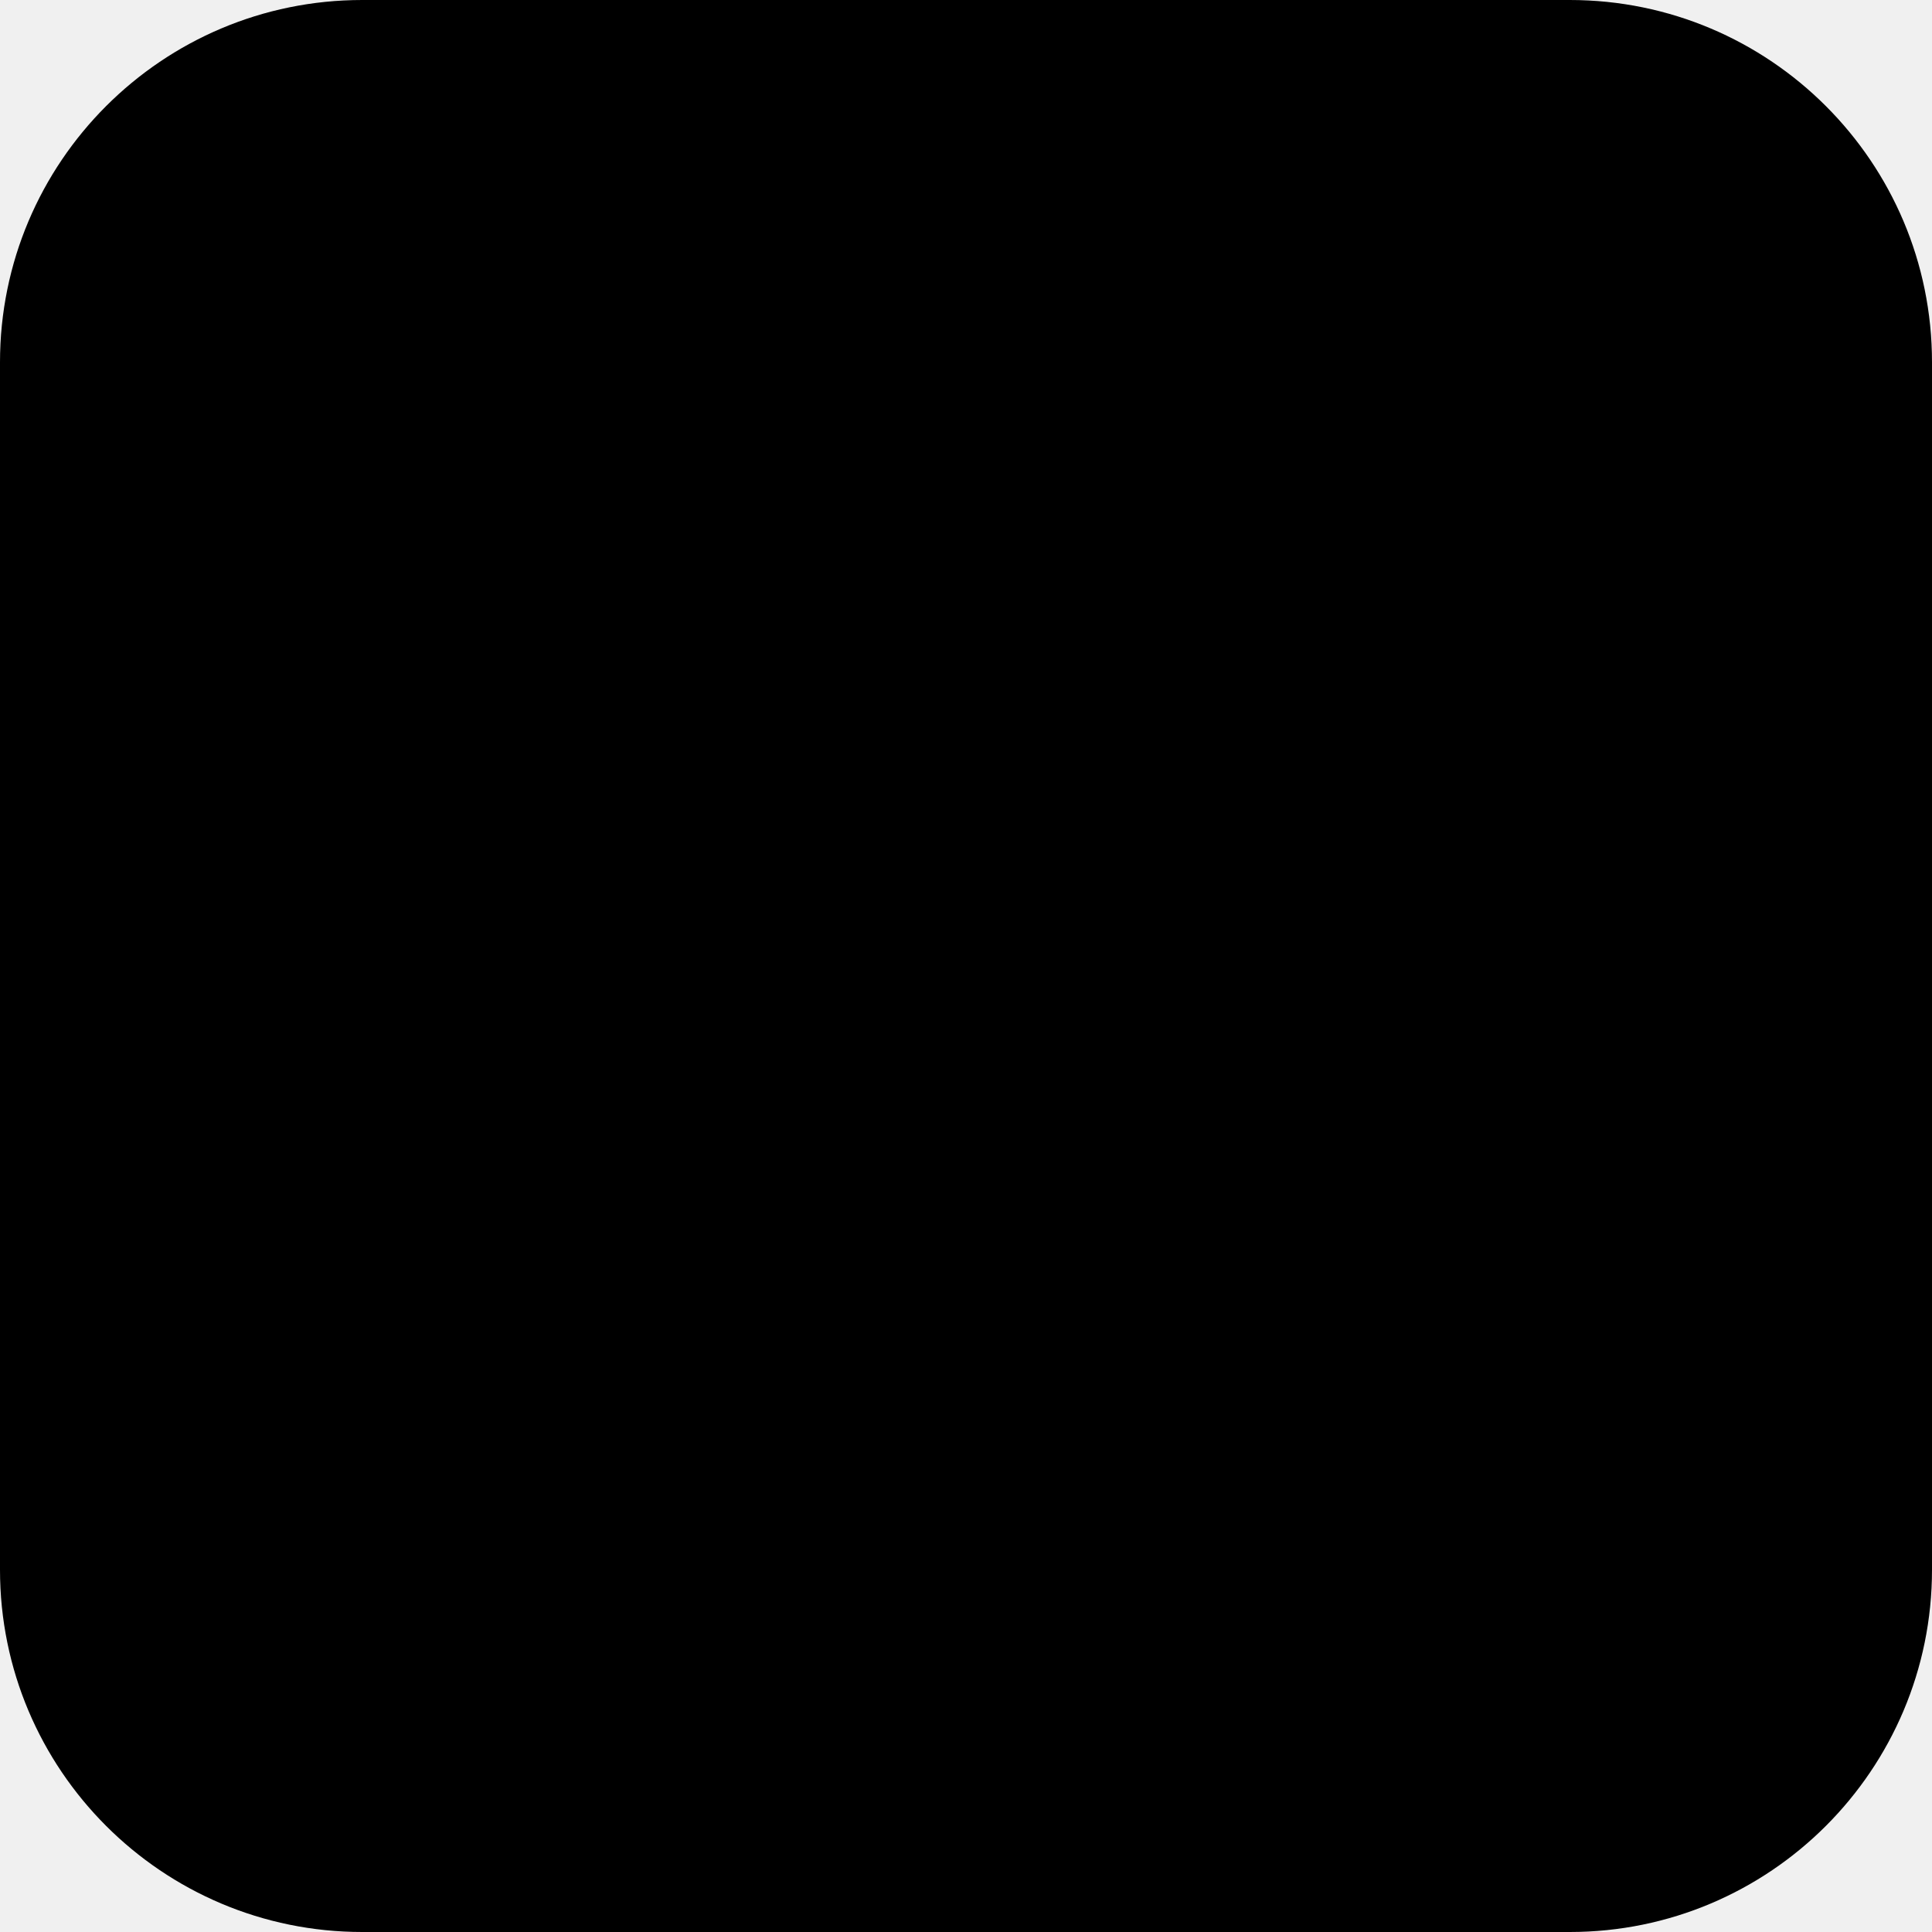
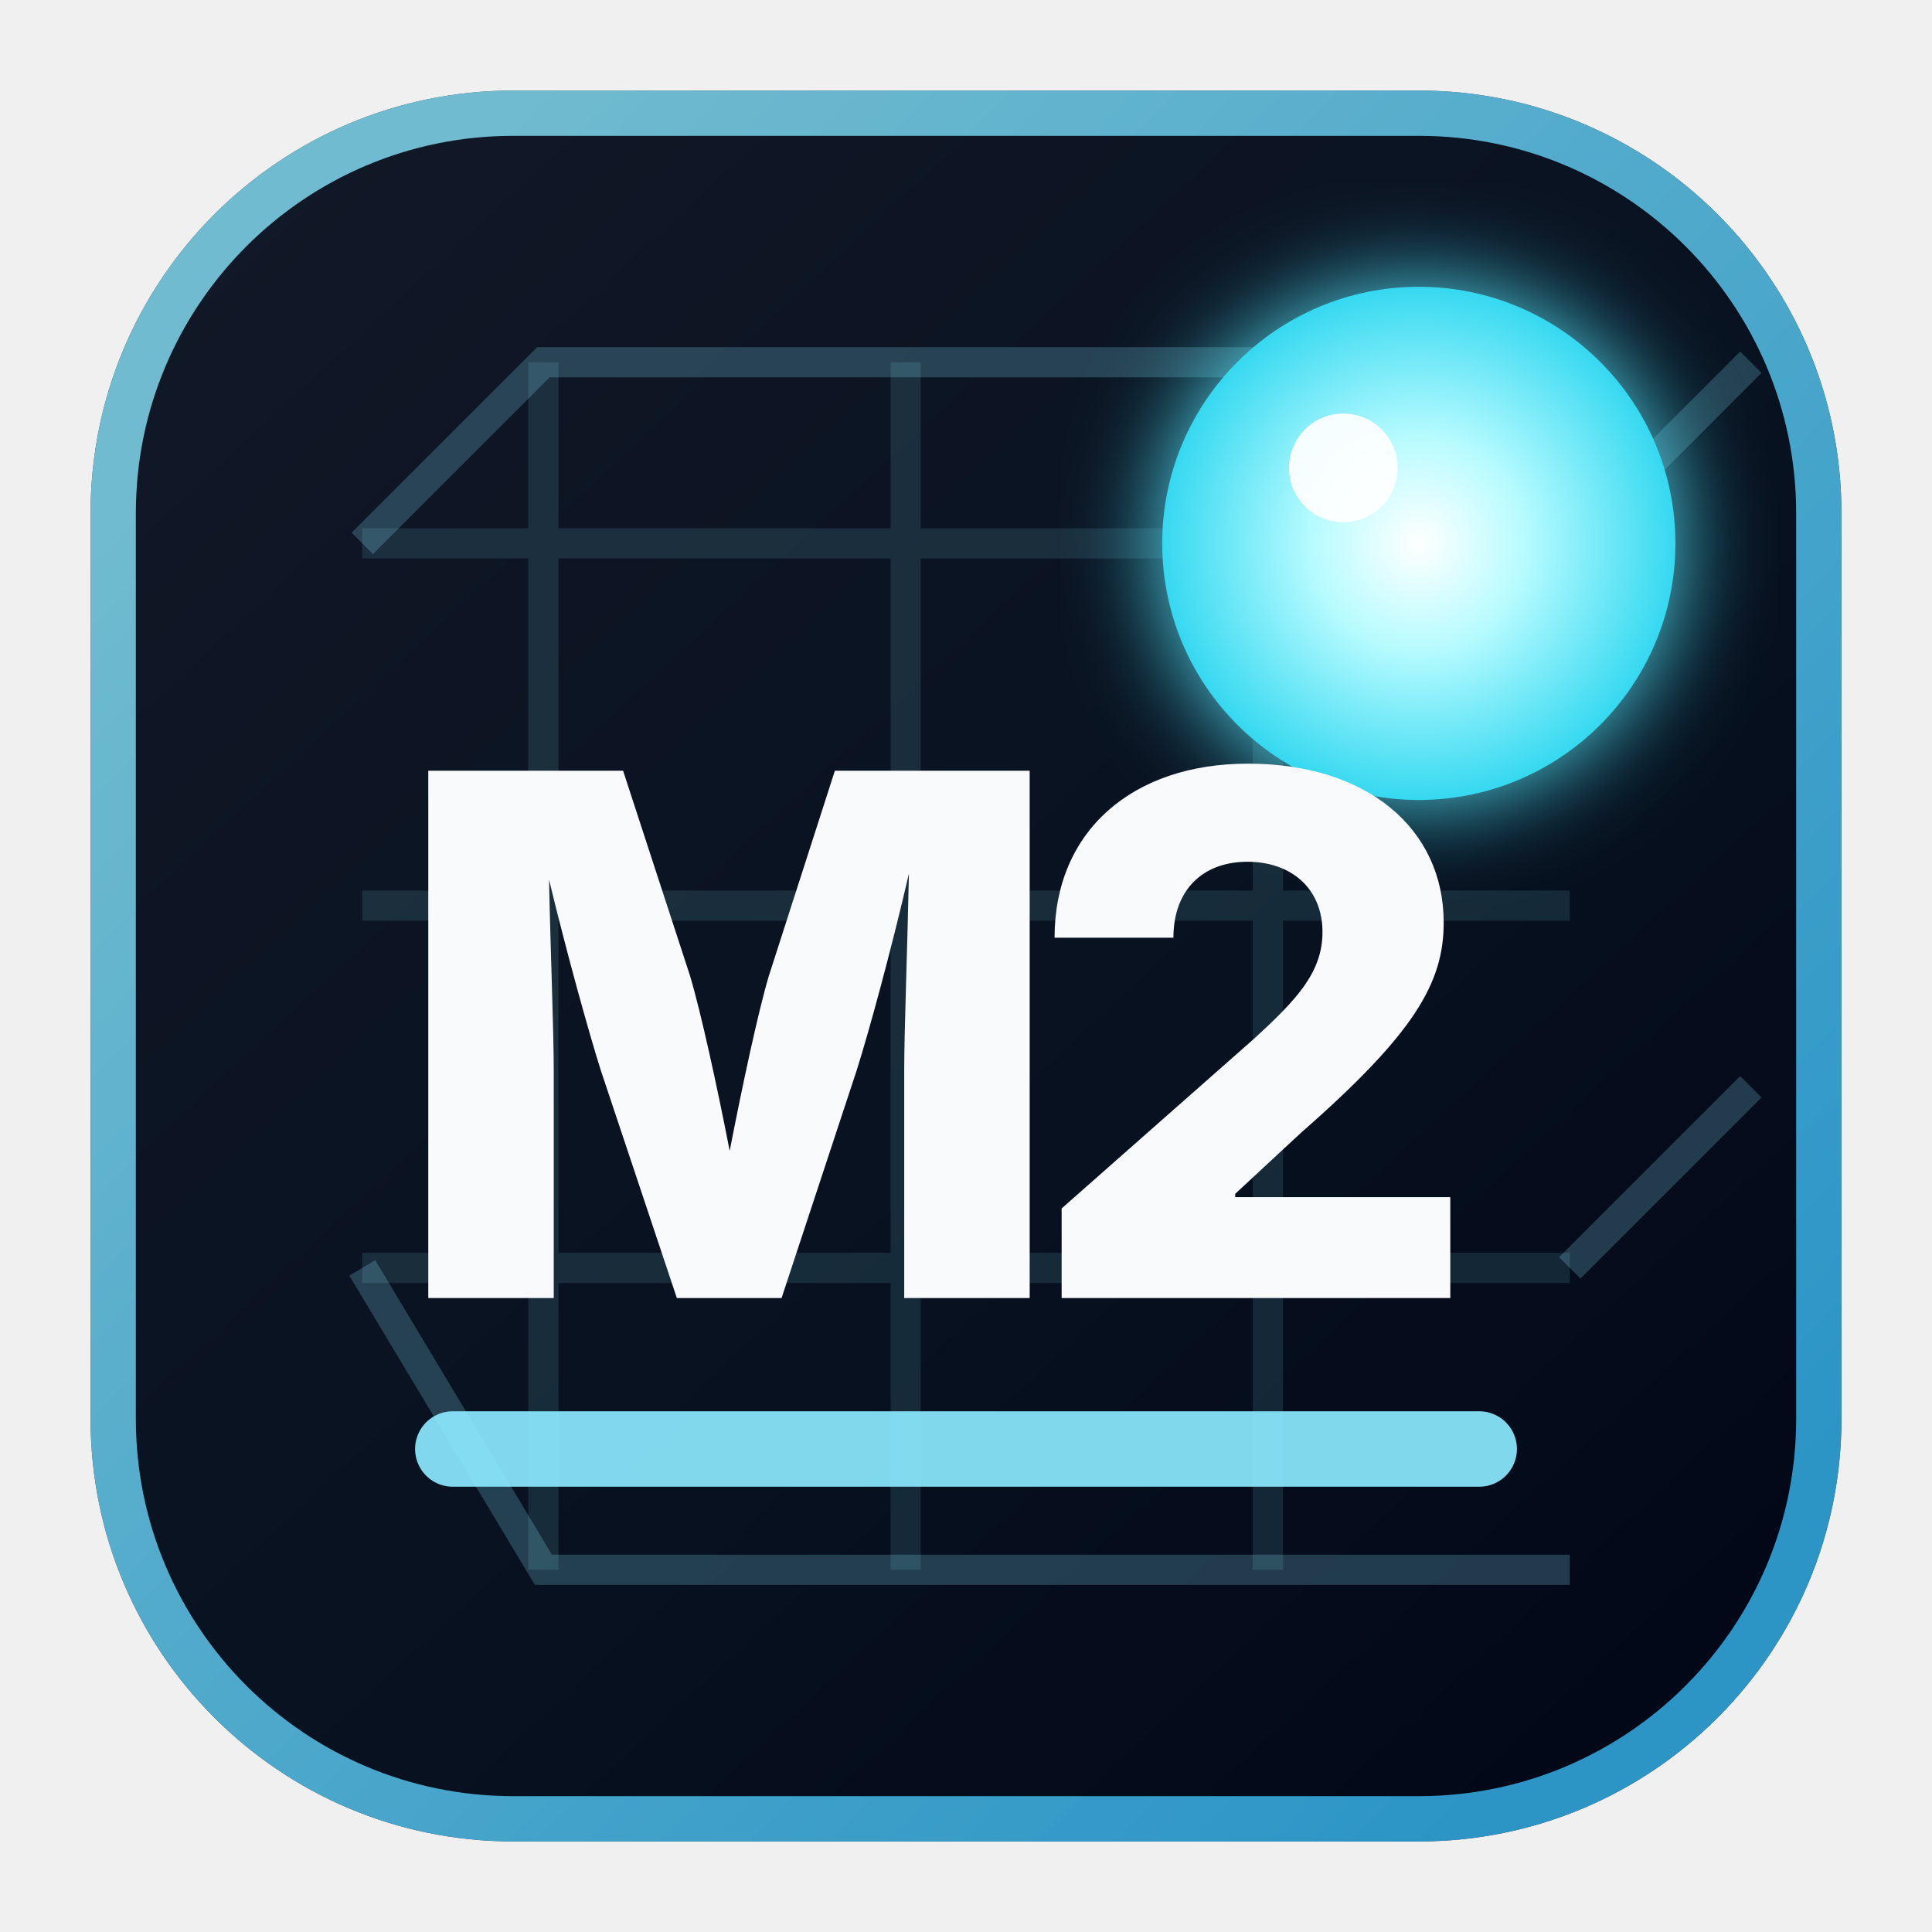
- <svg xmlns="http://www.w3.org/2000/svg" width="32" height="32" viewBox="0 0 32 32">
-   <style>
-     .text { font-family: Arial, sans-serif; font-weight: bold; }
-     @media (prefers-color-scheme: dark) {
-       .text { fill: white; }
-       .bg { fill: black; }
-     }
-     @media (prefers-color-scheme: light) {
-       .text { fill: black; }
-       .bg { fill: white; }
-     }
-   </style>
-   <rect class="bg" x="0" y="0" width="32" height="32" rx="6" />
-   <text class="text" x="16" y="22" text-anchor="middle" font-size="16">M2</text>
-   <circle cx="16" cy="16" r="14" fill="none" stroke-width="2" stroke="currentColor" opacity="0.2" />
-   <path d="M16,2 A14,14 0 0 1 30,16" fill="none" stroke="currentColor" stroke-width="2">
-     <animateTransform attributeName="transform" type="rotate" from="0 16 16" to="360 16 16" dur="3s" repeatCount="indefinite" />
-   </path>
+ <svg xmlns="http://www.w3.org/2000/svg" width="64" height="64" viewBox="0 0 64 64" fill="none">
+   <defs>
+     <linearGradient id="bg" x1="8" y1="6" x2="58" y2="60" gradientUnits="userSpaceOnUse">
+       <stop stop-color="#111827" />
+       <stop offset="0.58" stop-color="#07111F" />
+       <stop offset="1" stop-color="#020617" />
+     </linearGradient>
+     <linearGradient id="stroke" x1="10" y1="11" x2="54" y2="54" gradientUnits="userSpaceOnUse">
+       <stop stop-color="#8BE9FF" />
+       <stop offset="1" stop-color="#38BDF8" />
+     </linearGradient>
+     <radialGradient id="orb" cx="0" cy="0" r="1" gradientUnits="userSpaceOnUse" gradientTransform="translate(47 18) rotate(127) scale(16)">
+       <stop stop-color="#FFFFFF" />
+       <stop offset="0.22" stop-color="#B7FBFF" />
+       <stop offset="0.58" stop-color="#22D3EE" />
+       <stop offset="1" stop-color="#0F766E" />
+     </radialGradient>
+     <filter id="softGlow" x="-20%" y="-20%" width="140%" height="140%" color-interpolation-filters="sRGB">
+       <feGaussianBlur stdDeviation="1.6" result="blur" />
+       <feMerge>
+         <feMergeNode in="blur" />
+         <feMergeNode in="SourceGraphic" />
+       </feMerge>
+     </filter>
+   </defs>
+   <rect x="3" y="3" width="58" height="58" rx="14" fill="url(#bg)" />
+   <rect x="3.75" y="3.75" width="56.5" height="56.5" rx="13.25" stroke="url(#stroke)" stroke-opacity="0.78" stroke-width="1.5" />
+   <path d="M12 18H52M12 30H52M12 42H52M18 12V52M30 12V52M42 12V52" stroke="#8BE9FF" stroke-opacity="0.12" stroke-width="1" />
+   <path d="M12 18L18 12H52M52 18L58 12M52 42L58 36M12 42L18 52H52" stroke="#8BE9FF" stroke-opacity="0.22" stroke-width="1" />
+   <circle cx="47" cy="18" r="8.5" fill="url(#orb)" filter="url(#softGlow)" />
+   <circle cx="44.5" cy="15.5" r="1.8" fill="white" fill-opacity="0.92" />
+   <text x="31" y="43" text-anchor="middle" font-family="Inter, Arial, sans-serif" font-size="24" font-weight="800" letter-spacing="-1.6" fill="#F8FAFC">M2</text>
+   <path d="M15 48H49" stroke="#8BE9FF" stroke-width="2.5" stroke-linecap="round" stroke-opacity="0.92" />
</svg>
